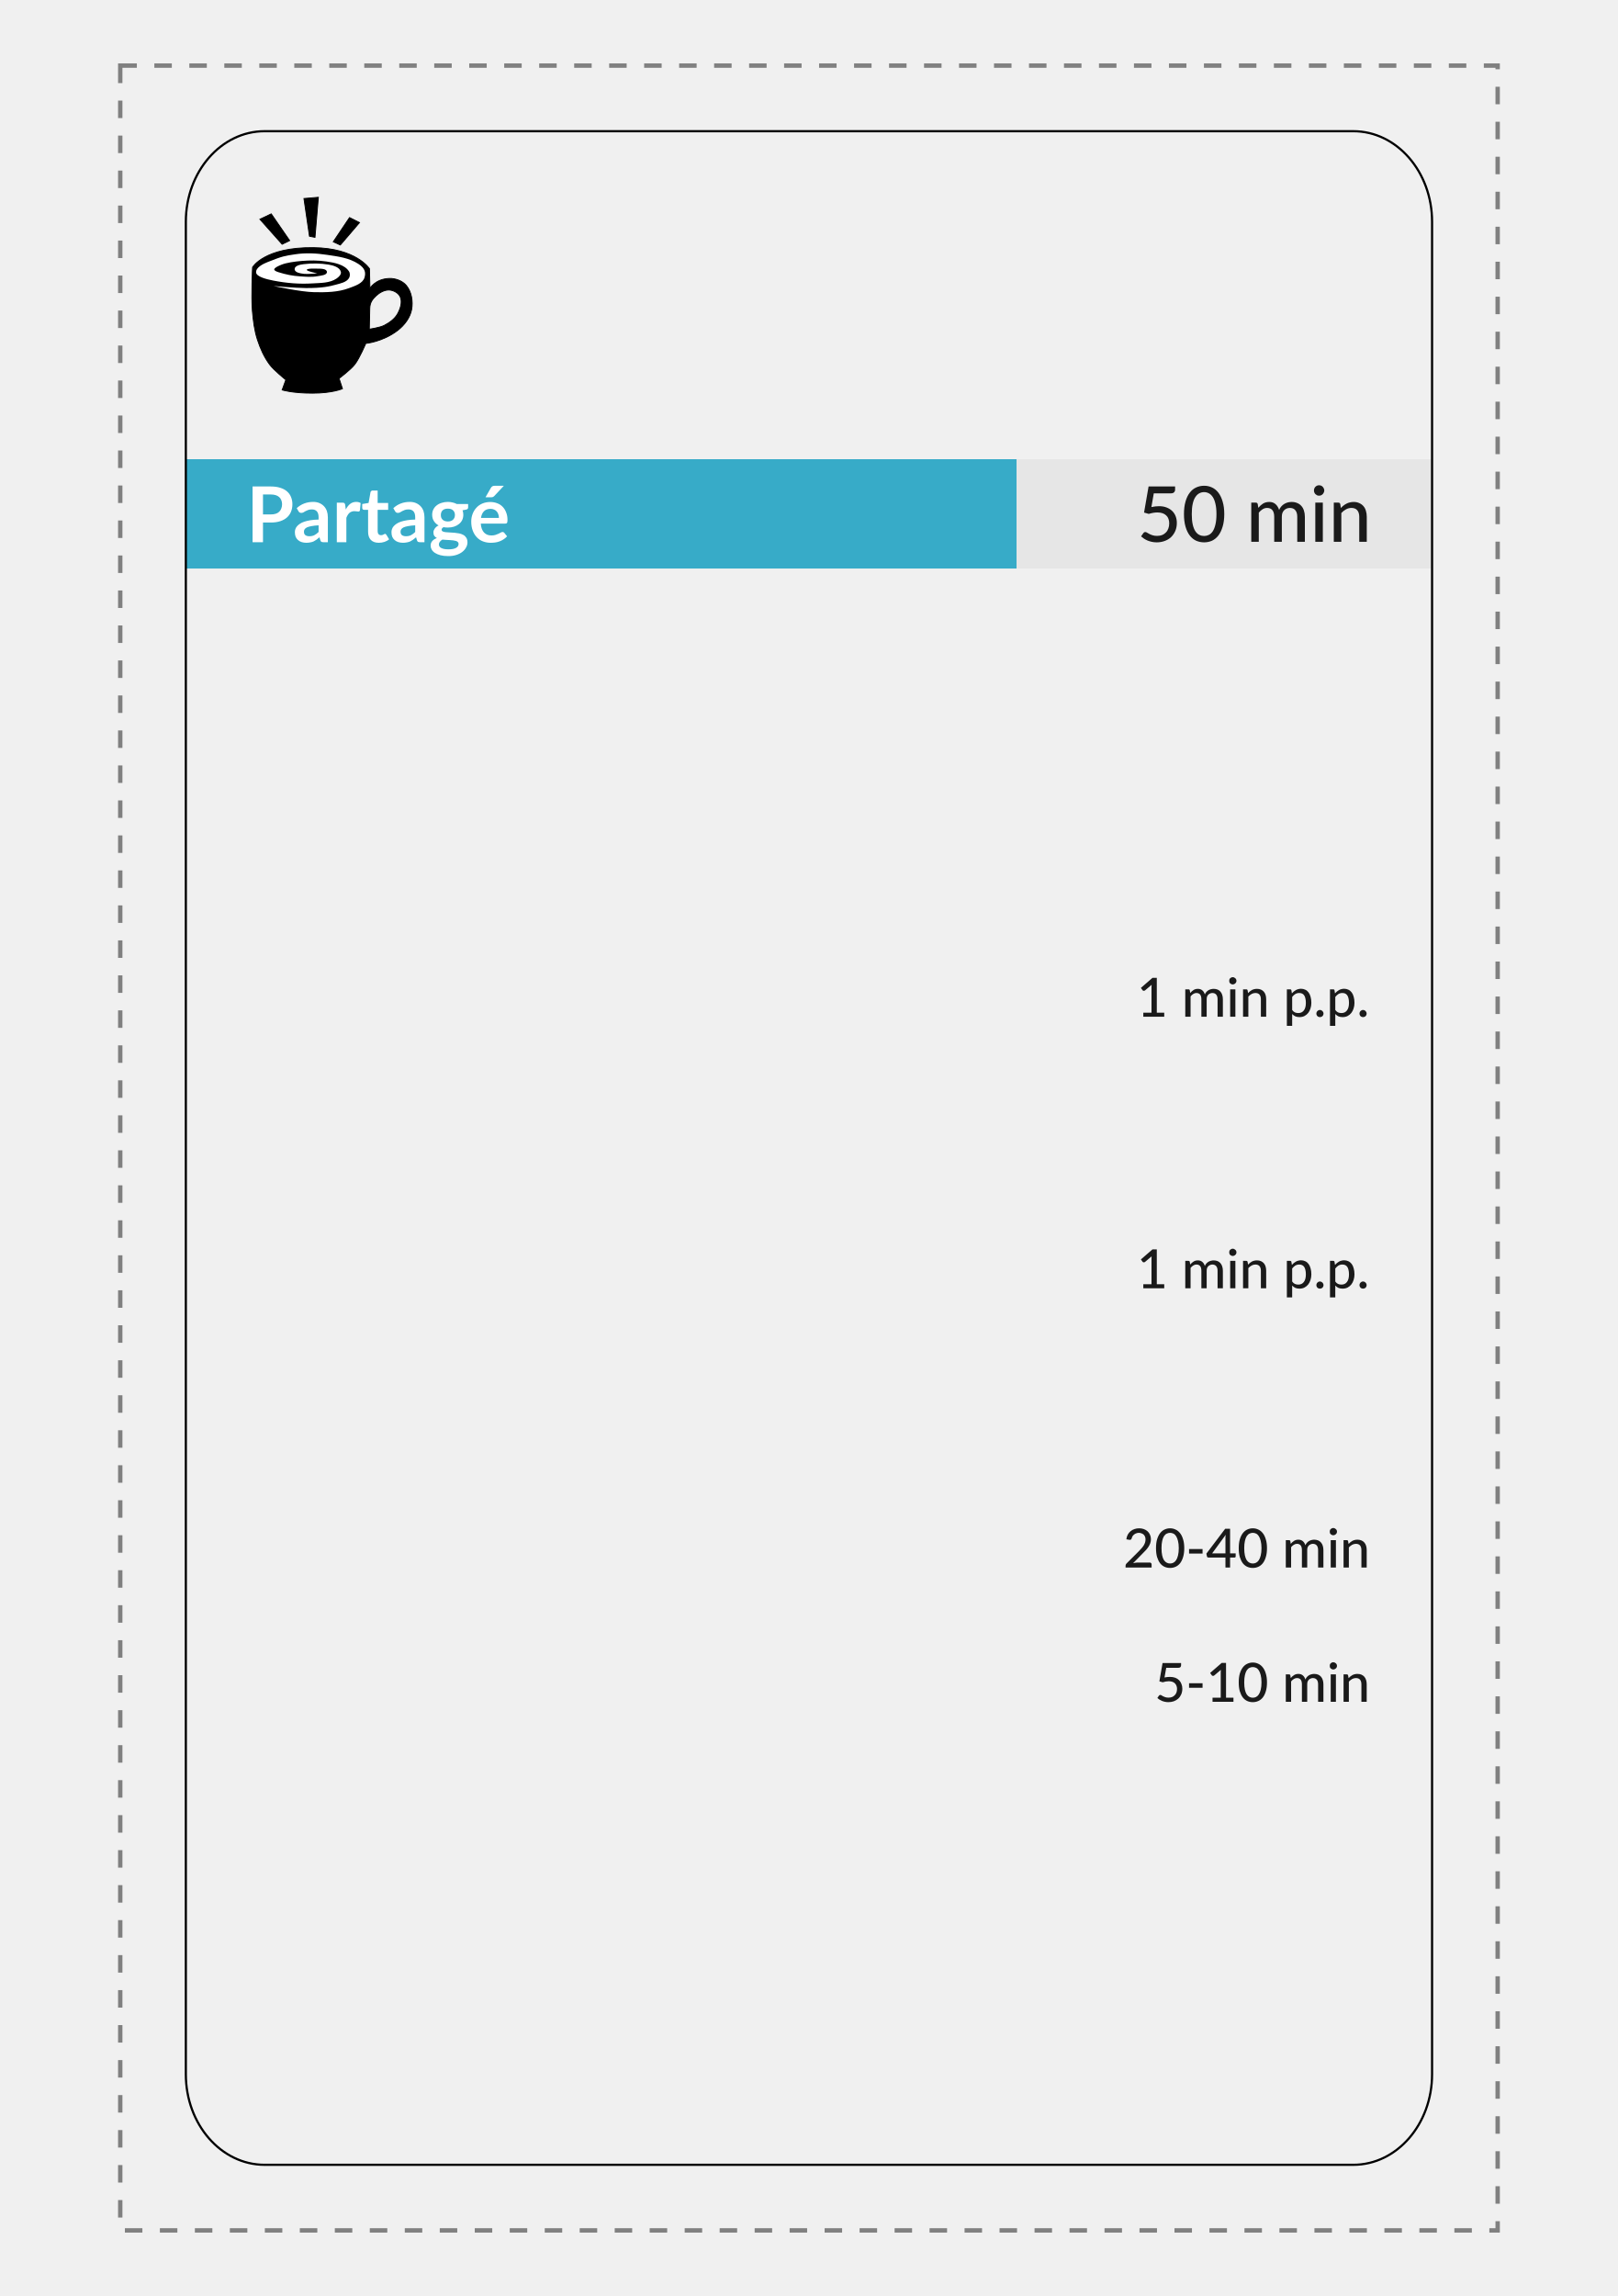
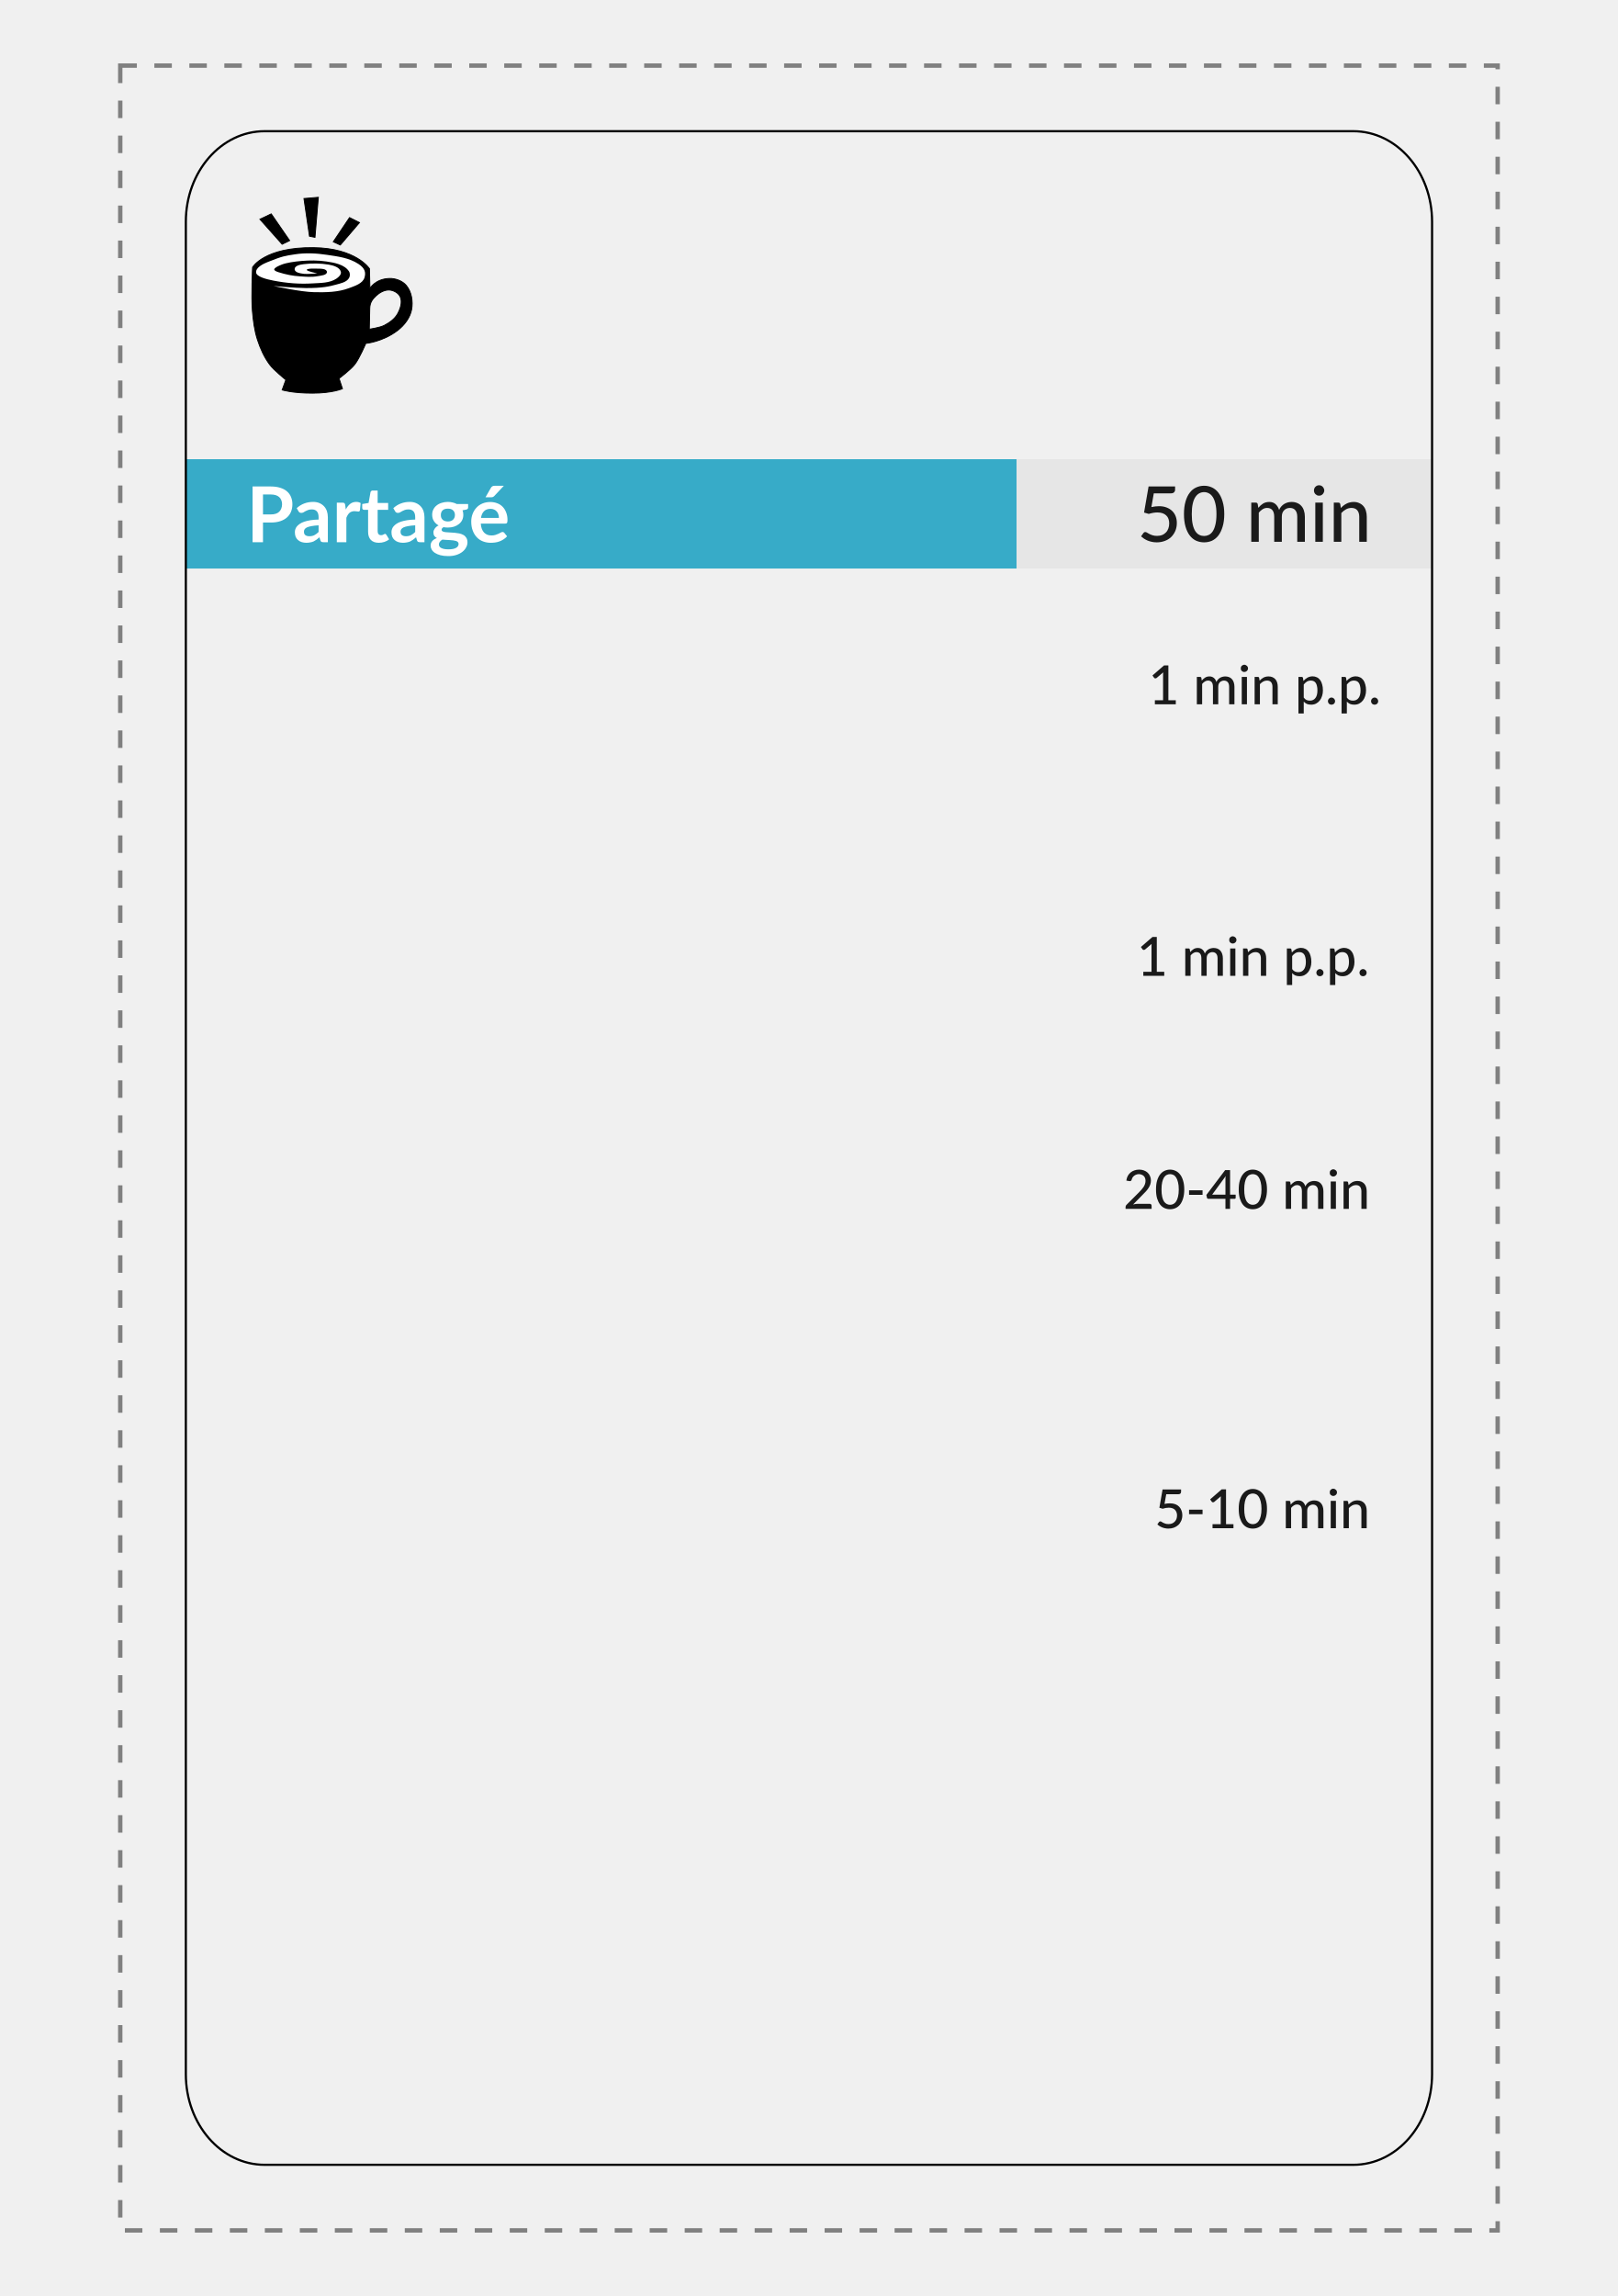
<svg xmlns="http://www.w3.org/2000/svg" xmlns:xlink="http://www.w3.org/1999/xlink" width="74mm" height="105mm" viewBox="0 0 262.205 372.047" id="svg2" version="1.1" enable-background="new">
  <defs id="defs4" />
  <g id="layer1" transform="translate(0,-680.315)" style="display:inline">
-     <path style="fill:none;fill-rule:evenodd;stroke:#808080;stroke-width:0.709;stroke-linecap:butt;stroke-linejoin:miter;stroke-miterlimit:4;stroke-dasharray:2.835, 2.835;stroke-dashoffset:0;stroke-opacity:1" d="m 19.488,690.945 0,350.787 223.228,0 0,-350.787 z" id="path3350" transform="translate(4.3385302e-7,8.6660179e-6)" />
+     <path style="fill:none;fill-rule:evenodd;stroke:#808080;stroke-width:0.709;stroke-linecap:butt;stroke-linejoin:miter;stroke-miterlimit:4;stroke-dasharray:2.835, 2.835;stroke-dashoffset:0;stroke-opacity:1" d="M 19.488,690.945 V 1041.732 H 242.717 V 690.945 Z" id="path3350" />
  </g>
  <g id="layer2" style="display:inline">
    <path style="fill:none;fill-opacity:1;stroke:none;stroke-width:0.709;stroke-miterlimit:4;stroke-dasharray:2.835, 2.835;stroke-dashoffset:0;stroke-opacity:1" d="m 42.884,21.259 c -7.071,0 -12.766,6.545 -12.766,14.674 l 0,38.477 201.969,0 0,-38.477 c 0,-8.129 -5.692,-14.674 -12.764,-14.674 l -176.439,0 z" id="rect4195-3" />
  </g>
  <g id="layer8" style="display:inline">
    <rect style="display:inline;fill:#37abc8;fill-opacity:1;stroke:none;stroke-width:1;stroke-miterlimit:4;stroke-dasharray:none;stroke-dashoffset:0;stroke-opacity:1" id="rect4178" width="134.646" height="17.717" x="30.118" y="74.409" />
-     <text xml:space="preserve" style="font-style:normal;font-weight:normal;font-size:11.25px;line-height:125%;font-family:sans-serif;letter-spacing:0px;word-spacing:0px;display:inline;fill:#000000;fill-opacity:1;stroke:none;stroke-width:1px;stroke-linecap:butt;stroke-linejoin:miter;stroke-opacity:1" x="39.935" y="87.861" id="text4180">
-       <tspan id="tspan4182" x="39.935" y="87.861" style="font-style:normal;font-variant:normal;font-weight:bold;font-stretch:normal;font-size:12.5px;font-family:Lato;-inkscape-font-specification:'Lato Bold';fill:#ffffff">Partagé</tspan>
+     <text xml:space="preserve" style="font-style:normal;font-weight:normal;line-height:0%;font-family:sans-serif;letter-spacing:0px;word-spacing:0px;display:inline;fill:#000000;fill-opacity:1;stroke:none;stroke-width:1px;stroke-linecap:butt;stroke-linejoin:miter;stroke-opacity:1" x="39.935" y="87.861" id="text4180">
+       <tspan id="tspan4182" x="39.935" y="87.861" style="font-style:normal;font-variant:normal;font-weight:bold;font-stretch:normal;font-size:12.5px;line-height:1.25;font-family:Lato;-inkscape-font-specification:'Lato Bold';fill:#ffffff">Partagé</tspan>
    </text>
    <rect y="74.409" x="164.764" height="17.717" width="67.323" id="rect4191" style="display:inline;fill:#e6e6e6;fill-opacity:1;stroke:none;stroke-width:1;stroke-miterlimit:4;stroke-dasharray:none;stroke-dashoffset:0;stroke-opacity:1" />
-     <text xml:space="preserve" style="font-style:normal;font-weight:normal;font-size:12.5px;line-height:125%;font-family:sans-serif;letter-spacing:0px;word-spacing:0px;fill:#1a1a1a;fill-opacity:1;stroke:none;stroke-width:1px;stroke-linecap:butt;stroke-linejoin:miter;stroke-opacity:1" x="184.268" y="87.79" id="text4193">
-       <tspan id="tspan4195" x="184.268" y="87.79" style="font-style:normal;font-variant:normal;font-weight:500;font-stretch:normal;font-size:12.5px;font-family:Lato;-inkscape-font-specification:'Lato Medium';fill:#1a1a1a">50 min</tspan>
+     <text xml:space="preserve" style="font-style:normal;font-weight:normal;line-height:0%;font-family:sans-serif;letter-spacing:0px;word-spacing:0px;fill:#1a1a1a;fill-opacity:1;stroke:none;stroke-width:1px;stroke-linecap:butt;stroke-linejoin:miter;stroke-opacity:1" x="184.268" y="87.79" id="text4193">
+       <tspan id="tspan4195" x="184.268" y="87.79" style="font-style:normal;font-variant:normal;font-weight:500;font-stretch:normal;font-size:12.5px;line-height:1.25;font-family:Lato;-inkscape-font-specification:'Lato Medium';fill:#1a1a1a">50 min</tspan>
    </text>
  </g>
  <g id="layer7">
    <path style="fill:none;fill-rule:evenodd;stroke:none;stroke-width:1px;stroke-linecap:butt;stroke-linejoin:miter;stroke-opacity:1" d="m 99.213,31.89 0,31.89 122.244,0 0,-31.89 z" id="path4300" />
-     <flowRoot xml:space="preserve" style="font-style:normal;font-weight:normal;font-size:12.5px;line-height:125%;font-family:sans-serif;text-align:end;letter-spacing:0px;word-spacing:0px;text-anchor:end;fill:#000000;fill-opacity:1;stroke:none;stroke-width:1px;stroke-linecap:butt;stroke-linejoin:miter;stroke-opacity:1" id="flowRoot4271" transform="translate(0,7.679518)">
+     <flowRoot xml:space="preserve" style="font-style:normal;font-weight:normal;line-height:0.01%;font-family:sans-serif;text-align:end;letter-spacing:0px;word-spacing:0px;text-anchor:end;fill:#000000;fill-opacity:1;stroke:none;stroke-width:1px;stroke-linecap:butt;stroke-linejoin:miter;stroke-opacity:1" id="flowRoot4271" transform="translate(0,7.679518)">
      <flowRegion id="flowRegion4273">
        <use x="0" y="0" xlink:href="#path4300" id="use4275" width="100%" height="100%" />
      </flowRegion>
-       <flowPara style="font-style:normal;font-variant:normal;font-weight:bold;font-stretch:normal;font-size:13.375px;font-family:Roboto;-inkscape-font-specification:'Roboto Bold';text-align:end;text-anchor:end" id="flowPara4277">Conversation Cafe</flowPara>
+       <flowPara style="font-style:normal;font-variant:normal;font-weight:bold;font-stretch:normal;font-size:13.375px;line-height:1.25;font-family:Roboto;-inkscape-font-specification:'Roboto Bold';text-align:end;text-anchor:end" id="flowPara4277">Conversation Cafe</flowPara>
    </flowRoot>
  </g>
  <g id="layer6" style="display:inline">
    <path style="fill:none;fill-rule:evenodd;stroke:none;stroke-width:1px;stroke-linecap:butt;stroke-linejoin:miter;stroke-opacity:1" d="m 40.748,31.89 0,31.89 53.15,0 0,-31.89 z" id="path4213" />
    <g transform="matrix(0.5318629,0,0,0.5318629,-57.98465,-35.64419)" id="layer23">
      <g id="g4766">
        <path style="fill:#000000;fill-opacity:1;stroke:#000000;stroke-width:0.265px;stroke-linecap:butt;stroke-linejoin:miter;stroke-opacity:1" d="m 188.211,133.81 3.461,-1.637 5.613,8.138 -2.292,1.123 z" id="path4748" />
        <path style="fill:#000000;fill-opacity:1;stroke:#000000;stroke-width:0.265px;stroke-linecap:butt;stroke-linejoin:miter;stroke-opacity:1" d="m 201.635,127.496 4.397,-0.374 -1.029,12.208 -1.684,-0.327 z" id="path4750" />
        <path style="fill:#000000;fill-opacity:1;stroke:#000000;stroke-width:0.265px;stroke-linecap:butt;stroke-linejoin:miter;stroke-opacity:1" d="m 215.526,133.295 3.04,1.543 -5.847,6.829 -2.152,-0.982 z" id="path4752" />
        <path id="path4754" transform="matrix(0.2645833,0,0,0.2645833,185.6354,126.9762)" d="M 71.254,58.531 C 14.72,57.966 1.293,81.137 1.293,81.137 c 0,0 -1.622,33.425 -0.219,50.049 0.951,11.265 2.335,22.661 5.832,33.412 3.269,10.049 7.695,19.955 13.967,28.461 5.096,6.911 18.738,17.678 18.738,17.678 l -4.244,11.666 c 0,0 11.395,3.713 34.826,3.713 23.431,0 34.648,-5.127 34.648,-5.127 l -3.891,-11.844 c 0,0 13.073,-9.738 18.031,-16.086 5.614,-7.187 12.729,-24.219 12.729,-24.219 0,0 19.387,-1.654 36.77,-15.025 7.607,-5.852 14.233,-14.499 16.014,-23.93 1.76,-9.321 -0.022,-20.522 -6.113,-27.793 -4.523,-5.398 -12.516,-8.302 -19.523,-8.08 -16.507,0.523 -22.373,11.543 -22.373,11.543 L 135.953,82.75 c 0,0 -15.304,-23.725 -64.699,-24.219 z m 86.973,48.811 c 0.351,0.004 0.7,0.021 1.049,0.053 4.786,0.435 10.136,3.459 12.094,7.848 2.677,6.003 0.115,13.727 -3.064,19.48 -3.252,5.885 -9.25,10.132 -15.203,13.258 -5.277,2.77 -17.324,4.42 -17.324,4.42 0,0 0.364,-17.394 0.529,-24.143 0.166,-6.749 3.455,-10.736 7.426,-14.395 3.869,-3.565 9.234,-6.578 14.494,-6.521 z" style="fill:#000000;fill-opacity:1;stroke:#000000;stroke-width:1px;stroke-linecap:butt;stroke-linejoin:miter;stroke-opacity:1" />
        <path style="fill:#ffffff;fill-opacity:1;stroke:none;stroke-width:0.265px;stroke-linecap:butt;stroke-linejoin:miter;stroke-opacity:1" d="m 192.385,154.153 c 0,0 8.244,1.813 12.435,1.885 3.529,0.061 7.213,0.017 10.517,-1.224 1.804,-0.677 4.245,-1.419 4.763,-3.274 0.403,-1.445 0.218,-2.74 -1.852,-4.101 -2.887,-1.898 -6.277,-2.283 -9.558,-2.778 -3.216,-0.486 -6.542,-0.662 -9.757,-0.165 -3.14,0.485 -3.743,0.516 -8.401,2.381 -1.226,0.491 -3.625,1.614 -3.473,3.175 0.125,1.273 3.142,2.044 5.226,2.447 4.094,0.792 7.979,1.111 11.972,0.86 2.468,-0.155 5.224,-0.075 7.276,-1.455 0.68,-0.457 1.539,-1.252 1.356,-2.051 -0.324,-1.412 -2.308,-1.983 -3.737,-2.216 -2.457,-0.401 -4.959,-0.46 -7.623,-0.132 -1.086,0.134 -2.752,0.48 -2.729,1.521 0.024,1.06 1.844,1.295 2.844,1.422 1.064,0.135 4.051,-0.149 4.051,-0.149 0,0 -3.201,-0.627 -3.192,-1.058 0.01,-0.501 2.526,-0.388 3.142,-0.38 1.053,0.013 2.933,-0.042 2.993,1.009 0.057,0.997 -1.913,1.122 -2.712,1.273 -2.07,0.391 -3.926,0.156 -5.49,0.066 -2.219,-0.128 -4.253,-0.534 -6.548,-1.257 -0.497,-0.156 -1.358,-0.479 -1.306,-0.86 0.075,-0.553 1.391,-1.092 2.183,-1.422 1.466,-0.612 4.074,-0.979 6.154,-1.15 2.515,-0.206 4.933,-0.227 7.569,0.161 2.401,0.353 5.467,0.903 6.848,2.973 0.386,0.578 0.394,1.49 0.033,2.084 -0.78,1.285 -2.585,1.62 -4.035,2.017 -1.834,0.503 -4.066,1.048 -9.095,1.025 -3.359,-0.015 -9.856,-0.628 -9.856,-0.628 z" id="path4758" />
      </g>
    </g>
  </g>
  <g id="layer5" style="display:inline">
    <rect style="fill:none;fill-opacity:1;stroke:#000000;stroke-width:0.354;stroke-miterlimit:4;stroke-dasharray:none;stroke-dashoffset:0;stroke-opacity:1" id="rect4187" width="201.969" height="329.528" x="30.118" y="21.26" ry="14.674" rx="12.764" />
  </g>
  <g id="layer9">
-     <text xml:space="preserve" style="font-style:normal;font-weight:normal;font-size:12.5px;line-height:125%;font-family:sans-serif;letter-spacing:0px;word-spacing:0px;fill:#000000;fill-opacity:1;stroke:none;stroke-width:1px;stroke-linecap:butt;stroke-linejoin:miter;stroke-opacity:1" x="-62.225" y="132.692" id="text6165">
-       <tspan id="tspan6167" x="-62.225" y="132.692" />
+     <text xml:space="preserve" style="font-style:normal;font-weight:normal;line-height:0%;font-family:sans-serif;letter-spacing:0px;word-spacing:0px;fill:#000000;fill-opacity:1;stroke:none;stroke-width:1px;stroke-linecap:butt;stroke-linejoin:miter;stroke-opacity:1" x="-62.225" y="132.692" id="text6165">
+       <tspan id="tspan6167" x="-62.225" y="132.692" style="font-size:12.5px;line-height:1.25"> </tspan>
    </text>
-     <path style="fill:none;fill-rule:evenodd;stroke:none;stroke-width:1px;stroke-linecap:butt;stroke-linejoin:miter;stroke-opacity:1" d="m 40.748,102.756 0,237.402 143.504,0 0,-237.402 -143.504,0" id="path4245" />
-     <flowRoot xml:space="preserve" style="font-style:normal;font-weight:normal;font-size:8.75px;line-height:125%;font-family:sans-serif;letter-spacing:0px;word-spacing:0px;fill:#000000;fill-opacity:1;stroke:none;stroke-width:1px;stroke-linecap:butt;stroke-linejoin:miter;stroke-opacity:1" id="flowRoot4251">
+     <path style="fill:none;fill-rule:evenodd;stroke:none;stroke-width:1.037px;stroke-linecap:butt;stroke-linejoin:miter;stroke-opacity:1" d="M 34.119,96.127 V 340.157 H 184.252 V 96.127 H 34.119" id="path4245" />
+     <flowRoot xml:space="preserve" style="font-style:normal;font-weight:normal;line-height:0.85;font-family:sans-serif;letter-spacing:0px;word-spacing:0px;fill:#000000;fill-opacity:1;stroke:none;stroke-width:1px;stroke-linecap:butt;stroke-linejoin:miter;stroke-opacity:1" id="flowRoot4251">
      <flowRegion id="flowRegion4253">
        <use x="0" y="0" xlink:href="#path4245" id="use4255" width="100%" height="100%" />
      </flowRegion>
-       <flowPara id="flowPara4257" style="font-style:normal;font-variant:normal;font-weight:bold;font-stretch:normal;font-family:Roboto;-inkscape-font-specification:'Roboto Bold';fill:#999999;fill-opacity:1">Etapes</flowPara>
-       <flowPara style="font-style:normal;font-variant:normal;font-weight:normal;font-stretch:normal;font-family:Lato;-inkscape-font-specification:Lato;fill:#1a1a1a;fill-opacity:1" id="flowPara4303">Énoncer le thème de la conversation, généralement sous la forme d'une question et en expliquant le processus.</flowPara>
-       <flowPara style="font-style:normal;font-variant:normal;font-weight:normal;font-stretch:normal;font-family:Lato;-inkscape-font-specification:Lato;fill:#1a1a1a;fill-opacity:1" id="flowPara4299" />
-       <flowPara style="font-style:normal;font-variant:normal;font-weight:normal;font-stretch:normal;font-family:Lato;-inkscape-font-specification:Lato;fill:#1a1a1a;fill-opacity:1" id="flowPara4301">Chaque personne partage ce qu'elle pense, ressent ou fait à propos du thème ou du sujet.</flowPara>
-       <flowPara style="font-style:normal;font-variant:normal;font-weight:normal;font-stretch:normal;font-family:Lato;-inkscape-font-specification:Lato;fill:#1a1a1a;fill-opacity:1" id="flowPara4287" />
-       <flowPara style="font-style:normal;font-variant:normal;font-weight:normal;font-stretch:normal;font-family:Lato;-inkscape-font-specification:Lato;fill:#1a1a1a;fill-opacity:1" id="flowPara4289">Chaque personne partage ses pensées et ses sentiments après avoir écouté toutes les personnes présentes à la table.</flowPara>
-       <flowPara style="font-style:normal;font-variant:normal;font-weight:normal;font-stretch:normal;font-family:Lato;-inkscape-font-specification:Lato;fill:#1a1a1a;fill-opacity:1" id="flowPara4291" />
-       <flowPara style="font-style:normal;font-variant:normal;font-weight:normal;font-stretch:normal;font-family:Lato;-inkscape-font-specification:Lato;fill:#1a1a1a;fill-opacity:1" id="flowPara4293">Open conversation</flowPara>
-       <flowPara style="font-style:normal;font-variant:normal;font-weight:normal;font-stretch:normal;font-family:Lato;-inkscape-font-specification:Lato;fill:#1a1a1a;fill-opacity:1" id="flowPara4295" />
-       <flowPara style="font-style:normal;font-variant:normal;font-weight:normal;font-stretch:normal;font-family:Lato;-inkscape-font-specification:Lato;fill:#1a1a1a;fill-opacity:1" id="flowPara4313">Chaque membre partage ses "enseignements"</flowPara>
+       <flowPara id="flowPara4257" style="font-style:normal;font-variant:normal;font-weight:bold;font-stretch:normal;font-size:8.75px;font-family:Roboto;-inkscape-font-specification:'Roboto Bold';fill:#999999;fill-opacity:1">Etapes</flowPara>
+       <flowPara style="font-style:normal;font-variant:normal;font-weight:normal;font-stretch:normal;font-size:8.75px;font-family:Lato;-inkscape-font-specification:Lato;fill:#1a1a1a;fill-opacity:1" id="flowPara4303">Énoncer le thème de la conversation, généralement sous la forme d'une question et en expliquant le processus.</flowPara>
+       <flowPara style="font-style:normal;font-variant:normal;font-weight:normal;font-stretch:normal;font-size:8.75px;font-family:Lato;-inkscape-font-specification:Lato;fill:#1a1a1a;fill-opacity:1" id="flowPara4299"> </flowPara>
+       <flowPara style="font-style:normal;font-variant:normal;font-weight:normal;font-stretch:normal;font-size:8.75px;font-family:Lato;-inkscape-font-specification:Lato;fill:#1a1a1a;fill-opacity:1" id="flowPara4301">Chaque personne partage ce qu'elle pense, ressent ou fait à propos du thème ou du sujet.</flowPara>
+       <flowPara style="font-style:normal;font-variant:normal;font-weight:normal;font-stretch:normal;font-size:8.75px;font-family:Lato;-inkscape-font-specification:Lato;fill:#1a1a1a;fill-opacity:1" id="flowPara4287"> </flowPara>
+       <flowPara style="font-style:normal;font-variant:normal;font-weight:normal;font-stretch:normal;font-size:8.75px;font-family:Lato;-inkscape-font-specification:Lato;fill:#1a1a1a;fill-opacity:1" id="flowPara4289">Chaque personne partage ses pensées et ses sentiments après avoir écouté toutes les personnes présentes à la table.</flowPara>
+       <flowPara style="font-style:normal;font-variant:normal;font-weight:normal;font-stretch:normal;font-size:8.75px;font-family:Lato;-inkscape-font-specification:Lato;fill:#1a1a1a;fill-opacity:1" id="flowPara4291"> </flowPara>
+       <flowPara style="font-style:normal;font-variant:normal;font-weight:normal;font-stretch:normal;font-size:8.75px;font-family:Lato;-inkscape-font-specification:Lato;fill:#1a1a1a;fill-opacity:1" id="flowPara4293">Open conversation</flowPara>
+       <flowPara style="font-style:normal;font-variant:normal;font-weight:normal;font-stretch:normal;font-size:8.75px;font-family:Lato;-inkscape-font-specification:Lato;fill:#1a1a1a;fill-opacity:1" id="flowPara4295"> </flowPara>
+       <flowPara style="font-style:normal;font-variant:normal;font-weight:normal;font-stretch:normal;font-size:8.75px;font-family:Lato;-inkscape-font-specification:Lato;fill:#1a1a1a;fill-opacity:1" id="flowPara4313">Chaque membre partage ses "enseignements"</flowPara>
    </flowRoot>
-     <text xml:space="preserve" style="font-style:normal;font-weight:normal;font-size:8.75px;line-height:125%;font-family:sans-serif;letter-spacing:0px;word-spacing:0px;fill:#000000;fill-opacity:1;stroke:none;stroke-width:1px;stroke-linecap:butt;stroke-linejoin:miter;stroke-opacity:1" x="93.898" y="183.547" id="text4267">
-       <tspan id="tspan4269" x="93.898" y="183.547" />
+     <text xml:space="preserve" style="font-style:normal;font-weight:normal;line-height:0%;font-family:sans-serif;letter-spacing:0px;word-spacing:0px;fill:#000000;fill-opacity:1;stroke:none;stroke-width:1px;stroke-linecap:butt;stroke-linejoin:miter;stroke-opacity:1" x="93.898" y="183.547" id="text4267">
+       <tspan id="tspan4269" x="93.898" y="183.547" style="font-size:8.75px;line-height:1.25"> </tspan>
    </text>
  </g>
  <g id="layer4" style="display:inline">
-     <text id="text4227" y="208.749" x="184.21" style="font-style:normal;font-weight:normal;font-size:8.75px;line-height:125%;font-family:sans-serif;letter-spacing:0px;word-spacing:0px;fill:#1a1a1a;fill-opacity:1;stroke:none;stroke-width:1px;stroke-linecap:butt;stroke-linejoin:miter;stroke-opacity:1" xml:space="preserve">
-       <tspan style="font-style:normal;font-variant:normal;font-weight:500;font-stretch:normal;font-family:Lato;-inkscape-font-specification:'Lato Medium';fill:#1a1a1a" y="208.749" x="184.21" id="tspan4229">1 min p.p.</tspan>
+     <text id="text4227" y="158.124" x="184.21" style="font-style:normal;font-weight:normal;line-height:0%;font-family:sans-serif;letter-spacing:0px;word-spacing:0px;fill:#1a1a1a;fill-opacity:1;stroke:none;stroke-width:1px;stroke-linecap:butt;stroke-linejoin:miter;stroke-opacity:1" xml:space="preserve">
+       <tspan style="font-style:normal;font-variant:normal;font-weight:500;font-stretch:normal;font-size:8.75px;line-height:1.25;font-family:Lato;-inkscape-font-specification:'Lato Medium';fill:#1a1a1a" y="158.124" x="184.21" id="tspan4229">1 min p.p.</tspan>
    </text>
-     <text id="text4231" y="254.007" x="182.023" style="font-style:normal;font-weight:normal;font-size:8.75px;line-height:125%;font-family:sans-serif;letter-spacing:0px;word-spacing:0px;fill:#1a1a1a;fill-opacity:1;stroke:none;stroke-width:1px;stroke-linecap:butt;stroke-linejoin:miter;stroke-opacity:1" xml:space="preserve">
-       <tspan style="font-style:normal;font-variant:normal;font-weight:500;font-stretch:normal;font-family:Lato;-inkscape-font-specification:'Lato Medium';fill:#1a1a1a" y="254.007" x="182.023" id="tspan4233">20-40 min</tspan>
+     <text id="text4231" y="195.882" x="182.023" style="font-style:normal;font-weight:normal;line-height:0%;font-family:sans-serif;letter-spacing:0px;word-spacing:0px;fill:#1a1a1a;fill-opacity:1;stroke:none;stroke-width:1px;stroke-linecap:butt;stroke-linejoin:miter;stroke-opacity:1" xml:space="preserve">
+       <tspan style="font-style:normal;font-variant:normal;font-weight:500;font-stretch:normal;font-size:8.75px;line-height:1.25;font-family:Lato;-inkscape-font-specification:'Lato Medium';fill:#1a1a1a" y="195.882" x="182.023" id="tspan4233">20-40 min</tspan>
    </text>
    <path style="fill:none;fill-rule:evenodd;stroke:none;stroke-width:1px;stroke-linecap:butt;stroke-linejoin:miter;stroke-opacity:1" d="m 194.882,102.756 0,237.402 26.575,0 0,-237.402 z" id="path4239" />
-     <text xml:space="preserve" style="font-style:normal;font-weight:normal;font-size:8.75px;line-height:125%;font-family:sans-serif;letter-spacing:0px;word-spacing:0px;fill:#1a1a1a;fill-opacity:1;stroke:none;stroke-width:1px;stroke-linecap:butt;stroke-linejoin:miter;stroke-opacity:1" x="184.21" y="164.749" id="text4319">
-       <tspan id="tspan4321" x="184.21" y="164.749" style="font-style:normal;font-variant:normal;font-weight:500;font-stretch:normal;font-family:Lato;-inkscape-font-specification:'Lato Medium';fill:#1a1a1a">1 min p.p.</tspan>
+     <text xml:space="preserve" style="font-style:normal;font-weight:normal;line-height:0%;font-family:sans-serif;letter-spacing:0px;word-spacing:0px;fill:#1a1a1a;fill-opacity:1;stroke:none;stroke-width:1px;stroke-linecap:butt;stroke-linejoin:miter;stroke-opacity:1" x="186.085" y="114.124" id="text4319">
+       <tspan id="tspan4321" x="186.085" y="114.124" style="font-style:normal;font-variant:normal;font-weight:500;font-stretch:normal;font-size:8.75px;line-height:1.25;font-family:Lato;-inkscape-font-specification:'Lato Medium';fill:#1a1a1a">1 min p.p.</tspan>
    </text>
-     <text xml:space="preserve" style="font-style:normal;font-weight:normal;font-size:8.75px;line-height:125%;font-family:sans-serif;letter-spacing:0px;word-spacing:0px;fill:#1a1a1a;fill-opacity:1;stroke:none;stroke-width:1px;stroke-linecap:butt;stroke-linejoin:miter;stroke-opacity:1" x="187.099" y="275.757" id="text4323">
-       <tspan id="tspan4325" x="187.099" y="275.757" style="font-style:normal;font-variant:normal;font-weight:500;font-stretch:normal;font-family:Lato;-inkscape-font-specification:'Lato Medium';fill:#1a1a1a">5-10 min</tspan>
+     <text xml:space="preserve" style="font-style:normal;font-weight:normal;line-height:0%;font-family:sans-serif;letter-spacing:0px;word-spacing:0px;fill:#1a1a1a;fill-opacity:1;stroke:none;stroke-width:1px;stroke-linecap:butt;stroke-linejoin:miter;stroke-opacity:1" x="187.099" y="247.632" id="text4323">
+       <tspan id="tspan4325" x="187.099" y="247.632" style="font-style:normal;font-variant:normal;font-weight:500;font-stretch:normal;font-size:8.75px;line-height:1.25;font-family:Lato;-inkscape-font-specification:'Lato Medium';fill:#1a1a1a">5-10 min</tspan>
    </text>
  </g>
  <g id="layer10" style="display:inline">
-     <path style="fill:none;fill-rule:evenodd;stroke:none;stroke-width:1px;stroke-linecap:butt;stroke-linejoin:miter;stroke-opacity:1" d="m 40.748,269.282 0,70.876 180.709,0 0,-70.876 z" id="path4343" />
-     <flowRoot xml:space="preserve" style="font-style:normal;font-weight:normal;font-size:8.75px;line-height:125%;font-family:sans-serif;letter-spacing:0px;word-spacing:0px;fill:#000000;fill-opacity:1;stroke:none;stroke-width:1px;stroke-linecap:butt;stroke-linejoin:miter;stroke-opacity:1" id="flowRoot4351" transform="translate(0,19.53125)">
+     <path style="fill:none;fill-rule:evenodd;stroke:none;stroke-width:1px;stroke-linecap:butt;stroke-linejoin:miter;stroke-opacity:1" d="m 40.748,269.282 v 70.876 H 221.457 v -70.876 z" id="path4343" />
+     <flowRoot xml:space="preserve" style="font-style:normal;font-weight:normal;line-height:0.01%;font-family:sans-serif;letter-spacing:0px;word-spacing:0px;fill:#000000;fill-opacity:1;stroke:none;stroke-width:1px;stroke-linecap:butt;stroke-linejoin:miter;stroke-opacity:1" id="flowRoot4351" transform="translate(-5.625,19.53125)">
      <flowRegion id="flowRegion4353">
        <use x="0" y="0" xlink:href="#path4343" id="use4355" width="100%" height="100%" />
      </flowRegion>
-       <flowPara id="flowPara4357" style="font-style:normal;font-variant:normal;font-weight:bold;font-stretch:normal;font-family:Roboto;-inkscape-font-specification:'Roboto Bold';fill:#999999;fill-opacity:1">Fonctionne Avec</flowPara>
-       <flowPara id="flowPara4359" style="font-style:normal;font-variant:normal;font-weight:normal;font-stretch:normal;font-family:Lato;-inkscape-font-specification:Lato;fill:#1a1a1a">Et alors ? Et alors ? Maintenant quoi ? 15% de solutions, Design StoryBoards, Open Space Technology, User Experience Fishbowl</flowPara>
+       <flowPara id="flowPara4357" style="font-style:normal;font-variant:normal;font-weight:bold;font-stretch:normal;font-size:8.75px;line-height:1.25;font-family:Roboto;-inkscape-font-specification:'Roboto Bold';fill:#999999;fill-opacity:1">Fonctionne Avec</flowPara>
+       <flowPara id="flowPara4359" style="font-style:normal;font-variant:normal;font-weight:normal;font-stretch:normal;font-size:8.75px;line-height:1.25;font-family:Lato;-inkscape-font-specification:Lato;fill:#1a1a1a">Et alors ? Et alors ? Maintenant quoi ? 15% de solutions, Design StoryBoards, Open Space Technology, User Experience Fishbowl</flowPara>
    </flowRoot>
  </g>
-   <text xml:space="preserve" style="font-style:normal;font-weight:normal;font-size:8.75px;line-height:125%;font-family:sans-serif;letter-spacing:0px;word-spacing:0px;fill:#000000;fill-opacity:1;stroke:none;stroke-width:1px;stroke-linecap:butt;stroke-linejoin:miter;stroke-opacity:1" x="293.096" y="257.142" id="text4321">
-     <tspan id="tspan4323" x="293.096" y="257.142" />
+   <text xml:space="preserve" style="font-style:normal;font-weight:normal;line-height:0%;font-family:sans-serif;letter-spacing:0px;word-spacing:0px;fill:#000000;fill-opacity:1;stroke:none;stroke-width:1px;stroke-linecap:butt;stroke-linejoin:miter;stroke-opacity:1" x="293.096" y="257.142" id="text4321">
+     <tspan id="tspan4323" x="293.096" y="257.142" style="font-size:8.75px;line-height:1.25"> </tspan>
  </text>
</svg>
